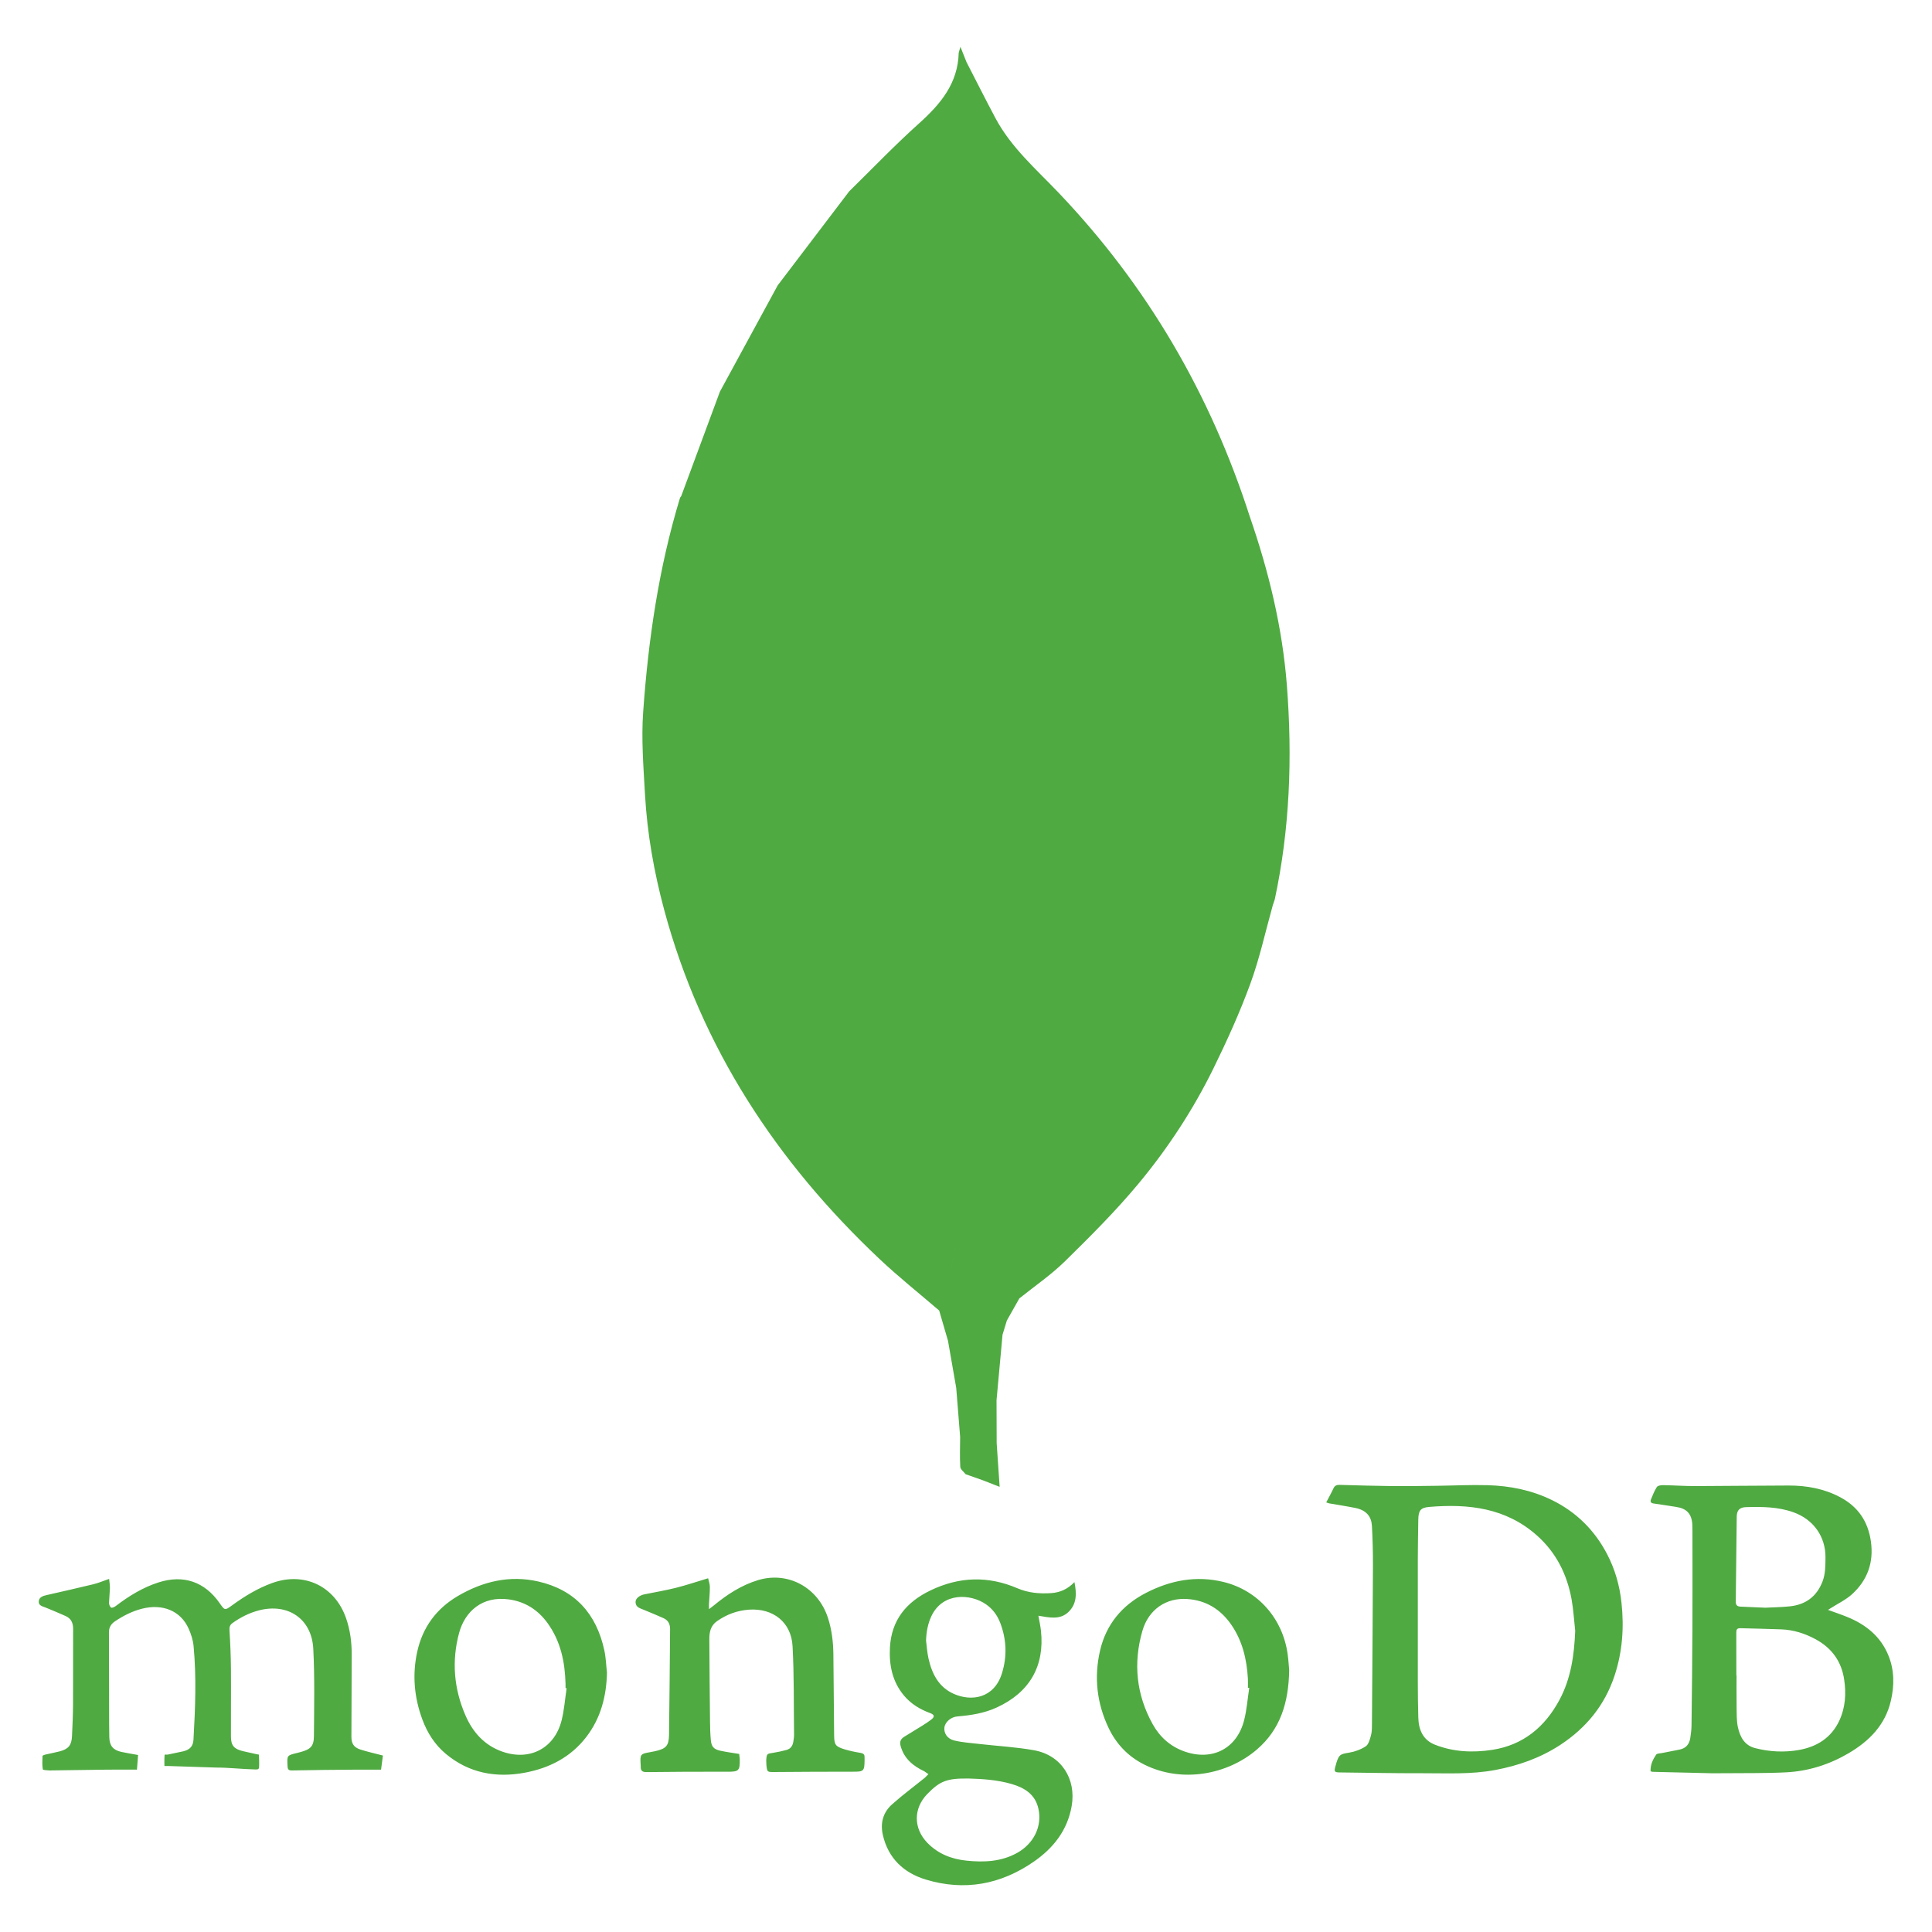
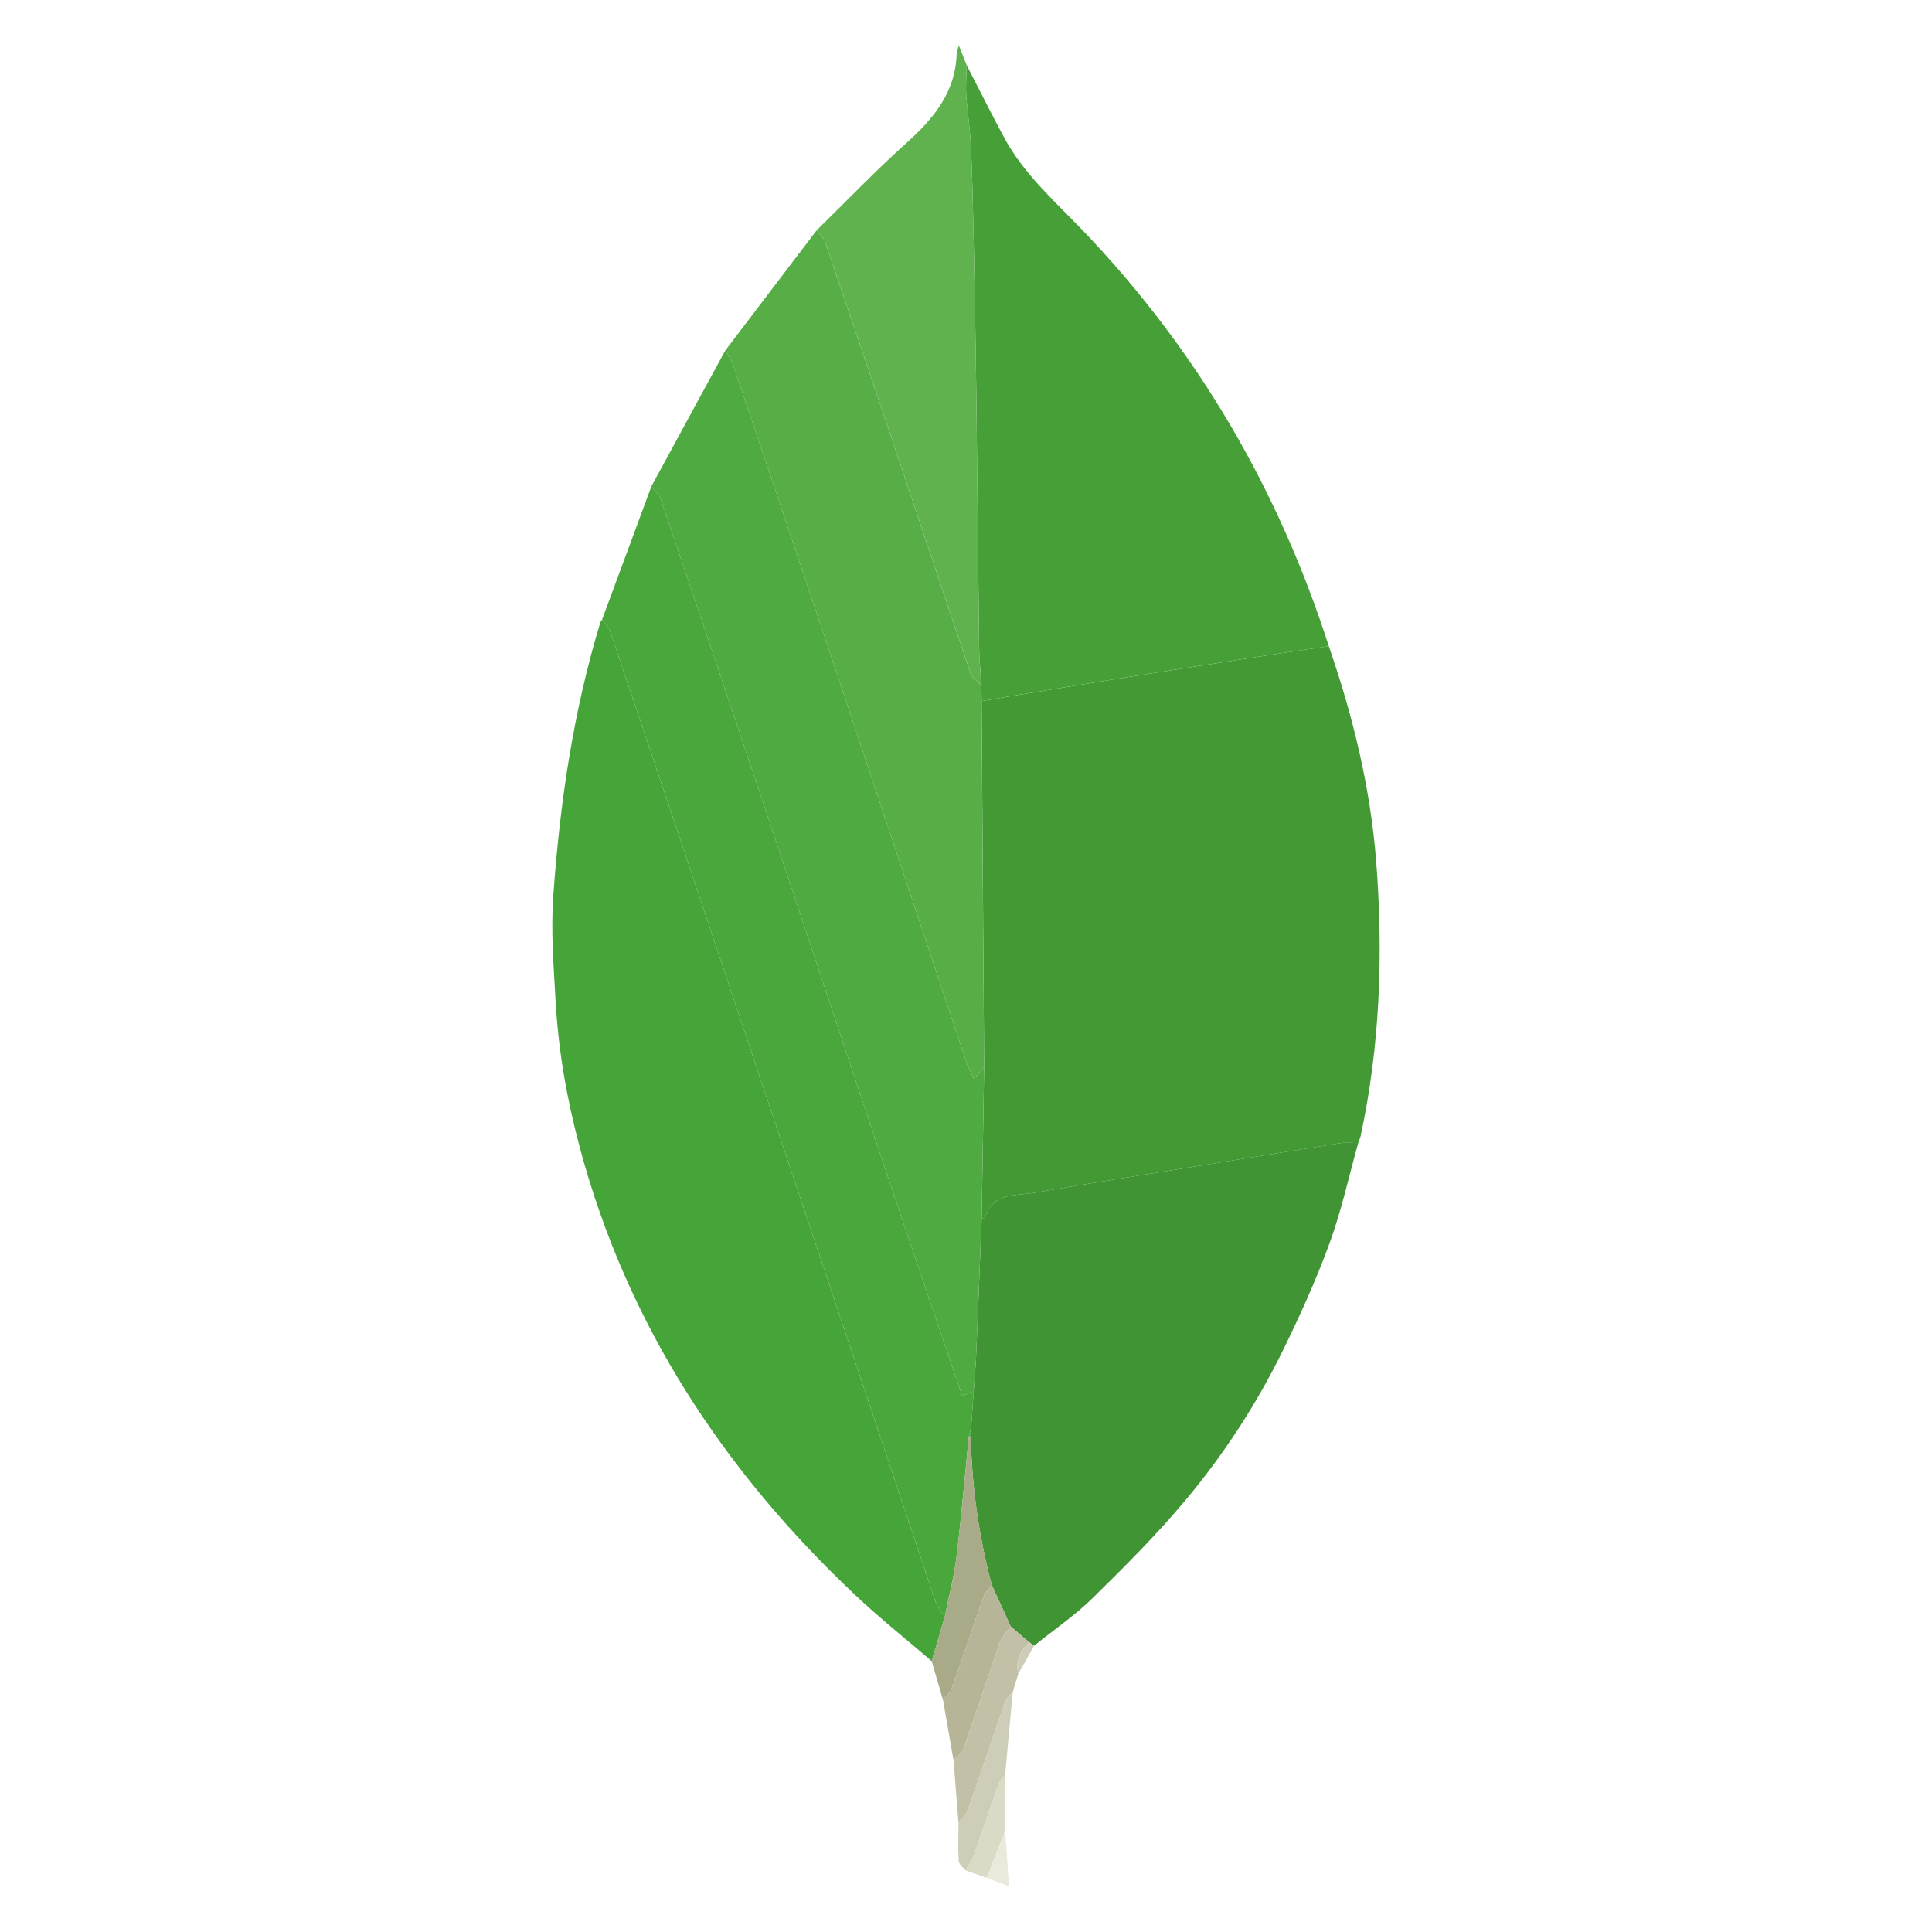
- <svg xmlns="http://www.w3.org/2000/svg" viewBox="0 0 128 128" id="mongodb">
-   <path fill="#4FAA41" fill-rule="evenodd" d="M82.803 34.23c-2.604-8.108-6.781-15.284-12.667-21.459-1.488-1.562-3.142-2.993-4.18-4.936-.656-1.23-1.281-2.477-1.92-3.715l-.406-1.021-.113.402c-.053 2.02-1.197 3.389-2.621 4.668-1.604 1.438-3.096 3-4.636 4.509l-4.736 6.229-3.829 7.042-2.561 6.915-.077.107c-1.409 4.629-2.104 9.389-2.445 14.195-.129 1.807.019 3.639.12 5.455.145 2.596.596 5.147 1.272 7.66 2.457 9.126 7.444 16.695 14.263 23.127 1.266 1.195 2.635 2.282 3.956 3.418l.585 2.008.544 3.116.26 3.253c-.003.66-.03 1.323.009 1.981.011.169.231.325.355.487l1.104.388 1.149.447-.197-2.891-.009-2.848.397-4.338.288-.944.825-1.461c1.018-.818 2.109-1.562 3.036-2.473 1.677-1.647 3.351-3.317 4.852-5.122 1.947-2.341 3.623-4.896 4.969-7.636.899-1.833 1.747-3.703 2.448-5.618.618-1.688 1.001-3.463 1.488-5.2l.128-.375c1.005-4.688 1.174-9.424.805-14.19-.297-3.841-1.2-7.548-2.456-11.18zm-19.9 50.275c.154-.771.345-1.538.484-2.312-.139.774-.329 1.541-.484 2.312zm3.417.532l-.646-1.415.646 1.415.949.811-.949-.811zM106.474 102.964c-.826-1.583-2.038-2.785-3.64-3.574-1.342-.66-2.785-.95-4.269-.992-1.112-.032-2.228.025-3.342.039-.989.012-1.979.029-2.968.02-1.163-.012-2.326-.047-3.489-.08-.193-.006-.33.033-.42.229-.141.305-.308.599-.481.933l.194.062c.577.102 1.157.189 1.731.304.738.147 1.07.571 1.104 1.193.05.886.07 1.774.067 2.662-.015 3.514-.04 7.028-.066 10.541-.002.232-.006.474-.069.692-.073.252-.152.578-.34.702-.325.216-.728.362-1.115.425-.561.092-.655.117-.83.669l-.076.276c-.084.301-.039.36.275.363 1.802.02 3.603.059 5.404.053 1.643-.006 3.286.094 4.923-.215 1.547-.291 2.991-.801 4.309-1.664 1.71-1.121 2.94-2.619 3.589-4.574.524-1.579.641-3.19.463-4.841-.121-1.139-.427-2.212-.954-3.223zm-3.157 9.661c-.964 1.794-2.402 2.992-4.457 3.308-1.287.197-2.576.14-3.803-.347-.777-.308-1.066-.979-1.09-1.772-.023-.777-.032-1.555-.033-2.332-.004-2.734-.004-5.468 0-8.201.002-.861.017-1.724.031-2.586.01-.606.137-.809.728-.858 2.596-.218 5.073.062 7.13 1.889 1.272 1.13 1.996 2.571 2.297 4.226.125.69.163 1.396.241 2.096-.063 1.598-.279 3.153-1.044 4.577zM125.106 109.664c-.512-1.246-1.482-2.027-2.701-2.527-.416-.171-.845-.312-1.294-.478l.157-.1c.485-.311 1.025-.562 1.443-.945 1.016-.931 1.438-2.102 1.24-3.493-.188-1.323-.848-2.294-2.027-2.924-1.07-.57-2.224-.778-3.418-.777-2.066.002-4.133.033-6.199.037-.712.001-1.424-.052-2.136-.062-.138-.002-.343.033-.402.125-.163.25-.271.538-.387.816-.067.162-.001.251.184.275.497.068.993.153 1.491.227.688.103 1.021.461 1.063 1.154l.009.411c.001 2.155.008 4.31-.001 6.465-.011 2.151-.035 4.304-.061 6.456-.003.271-.04.543-.079.812-.059.406-.276.686-.692.774l-1.177.232c-.139.028-.34.024-.397.11-.216.323-.39.676-.366 1.102l.121.033 3.953.097.793-.003c1.368-.016 2.738.011 4.104-.059 1.479-.074 2.868-.513 4.152-1.268 1.367-.805 2.419-1.866 2.793-3.462.24-1.019.241-2.044-.166-3.028zm-10.043-9.181c.006-.433.197-.621.627-.632 1.059-.029 2.111-.023 3.133.342 1.322.472 2.135 1.612 2.12 3.005-.007.535.001 1.065-.196 1.579-.389 1.012-1.135 1.546-2.193 1.65-.552.056-1.109.062-1.601.088l-1.642-.072c-.218-.008-.313-.104-.312-.328l.064-5.632zm6.806 13.494c-.529 1.151-1.493 1.756-2.7 1.966-.965.168-1.938.119-2.892-.127-.706-.181-.994-.748-1.135-1.377-.095-.421-.079-.922-.087-1.36-.013-.676-.003-2.079-.003-2.079h-.014c0-1 .003-1.866-.003-2.825-.001-.207.034-.31.287-.302.898.027 1.799.042 2.697.077.803.031 1.555.269 2.262.65 1.076.58 1.724 1.468 1.902 2.688.136.925.078 1.835-.314 2.689zM23.282 115.055l.019-5.437c.003-.818-.101-1.62-.369-2.396-.739-2.137-2.777-3.11-4.899-2.343-.965.349-1.83.878-2.656 1.478-.481.35-.481.35-.829-.149-.985-1.412-2.392-1.895-4.03-1.374-1.059.336-1.985.911-2.862 1.579-.082.062-.247.131-.296.094-.082-.061-.139-.206-.137-.315l.06-.966c.005-.203-.034-.407-.054-.62-.396.137-.712.274-1.043.354-1.023.25-2.053.48-3.082.715-.249.057-.512.132-.536.418-.025.281.246.328.456.412.442.178.881.367 1.318.559.367.162.504.455.502.849-.007 1.685.004 3.368-.006 5.053-.004.685-.036 1.369-.067 2.054-.028.607-.235.861-.823 1.014-.312.082-.629.137-.943.211-.069.016-.187.06-.188.094-.013.297-.029.601.021.89.01.052.324.052.498.072l.117-.007c1.212-.018 2.424-.037 3.637-.05.643-.007 1.285-.001 1.983-.001l.075-.97c-.4-.073-.757-.128-1.109-.205-.549-.12-.783-.411-.797-.965l-.01-.793c-.006-2.057-.014-4.113-.014-6.17 0-.299.124-.536.387-.715.557-.376 1.145-.675 1.796-.842 1.372-.351 2.562.137 3.09 1.304.167.368.298.775.335 1.175.194 2.062.11 4.126-.007 6.188-.025.445-.234.669-.673.778l-1.032.218c-.083.021-.204-.035-.21.034-.023.285-.01.722-.01.722h.246l3.142.103c.861-.002 1.723.102 2.583.124.154.003.291.026.3-.152.014-.282.002-.547-.011-.829l-.164-.029-.885-.199c-.597-.141-.803-.368-.805-.972-.007-1.489.013-2.977 0-4.465-.007-.851-.04-1.702-.095-2.551-.015-.226.02-.374.2-.501.53-.378 1.103-.669 1.732-.835 1.935-.51 3.519.551 3.619 2.546.098 1.924.057 3.855.042 5.783-.005.671-.227.874-.888 1.054l-.228.059c-.677.162-.671.162-.631.881.013.225.075.283.315.277 1.379-.031 2.758-.039 4.137-.051.564-.005 1.128 0 1.742 0l.125-.936c-.539-.143-1.036-.249-1.516-.406-.424-.144-.574-.4-.572-.848zM70.771 106.814c.568-.527.572-1.223.413-1.996-.45.471-.954.688-1.529.729-.771.055-1.528-.012-2.246-.319-1.942-.834-3.854-.775-5.76.14-1.603.768-2.589 1.965-2.688 3.78-.063 1.163.155 2.264.931 3.189.465.554 1.062.913 1.735 1.161.29.107.312.245.069.43-.178.137-.367.261-.557.38-.406.255-.815.507-1.226.754-.241.146-.323.332-.244.617.231.838.826 1.322 1.57 1.675l.271.189-.237.237c-.729.591-1.487 1.149-2.185 1.776-.586.527-.775 1.233-.598 2.012.357 1.555 1.388 2.517 2.851 2.959 2.557.774 4.958.33 7.147-1.185 1.298-.899 2.229-2.069 2.512-3.679.317-1.809-.688-3.379-2.487-3.703-1.19-.216-2.408-.278-3.612-.416-.562-.064-1.132-.102-1.679-.231-.465-.11-.696-.489-.653-.859.043-.364.43-.703.873-.738.892-.072 1.766-.211 2.588-.587 2.178-.996 3.189-2.74 2.936-5.088-.033-.316-.105-.628-.17-.996.697.117 1.41.294 1.975-.231zm-6.609 11.017c.886.026 1.894.081 2.868.366.857.25 1.562.688 1.77 1.645.251 1.156-.305 2.306-1.424 2.924-1.048.578-2.186.626-3.34.507-.988-.102-1.877-.444-2.589-1.174-.938-.961-.943-2.291-.004-3.249.839-.856 1.288-1.033 2.719-1.019zm2.217-6.962c-.516 1.651-2.018 1.879-3.195 1.351-1.003-.449-1.44-1.333-1.669-2.342-.089-.388-.11-.791-.162-1.188.021-.569.115-1.115.36-1.627.751-1.577 2.596-1.483 3.617-.769.438.306.743.722.934 1.215.424 1.104.467 2.229.115 3.36zM57.009 116.132c-.355-.057-.712-.131-1.057-.236-.608-.186-.682-.3-.689-.943-.018-1.792-.03-3.584-.05-5.375-.01-.806-.106-1.601-.353-2.371-.65-2.03-2.641-3.12-4.633-2.521-1.104.333-2.052.952-2.935 1.679l-.322.247.001-.331c.021-.381.062-.762.059-1.143-.002-.199-.078-.399-.115-.574-.753.227-1.428.455-2.117.629-.691.174-1.396.292-2.095.434-.347.07-.602.28-.596.519.009.337.288.402.532.503.442.181.883.364 1.32.558.312.139.439.397.436.732-.022 2.329-.036 4.659-.07 6.989-.01.736-.196.93-.92 1.092l-.316.063c-.67.115-.689.142-.643.849l.004.117c-.008.272.111.36.391.357 1.78-.021 3.561-.031 5.341-.024.763.003.845-.057.829-.841l-.036-.337c-.436-.073-.853-.126-1.261-.216-.427-.095-.58-.27-.62-.704-.037-.397-.049-.8-.053-1.2-.02-1.831-.036-3.662-.045-5.492-.002-.461.083-.889.507-1.186.643-.449 1.347-.709 2.125-.762 1.588-.109 2.795.832 2.881 2.415.106 1.953.074 3.913.099 5.87.002.146-.024.293-.044.438-.038.286-.178.501-.468.575-.283.074-.57.14-.859.184-.431.064-.44.061-.473.496l.011.293c.051.506.052.491.564.486 1.722-.014 3.443-.023 5.164-.021.72.002.771-.032.777-.774l-.002-.176c.011-.19-.074-.267-.269-.298zM81.061 104.809c-1.805-.441-3.517-.113-5.143.728-1.58.817-2.636 2.08-3.038 3.824-.406 1.763-.212 3.483.567 5.12.507 1.063 1.287 1.885 2.349 2.419 2.486 1.252 5.527.684 7.477-.991 1.539-1.321 2.104-3.08 2.138-5.257-.021-.218-.042-.638-.1-1.054-.327-2.37-1.968-4.231-4.25-4.789zm1.367 9.155c-.479 1.886-2.11 2.724-3.95 2.076-.939-.33-1.641-.961-2.113-1.814-1.086-1.96-1.295-4.044-.677-6.182.412-1.424 1.584-2.203 2.978-2.105 1.246.087 2.204.685 2.907 1.699.741 1.07 1.027 2.287 1.103 3.565.013.205.002.41.002.616l.088.01c-.11.713-.162 1.44-.338 2.135zM35.664 104.778c-1.899-.434-3.678-.005-5.326.96-1.425.834-2.346 2.08-2.699 3.708-.331 1.521-.196 3.016.343 4.473.328.888.825 1.669 1.554 2.278 1.535 1.281 3.329 1.605 5.238 1.248 1.616-.303 3.036-1.021 4.068-2.364.966-1.256 1.334-2.698 1.372-4.261-.057-.495-.071-.999-.176-1.482-.522-2.411-1.932-4.003-4.374-4.56zm1.549 9.18c-.463 1.876-2.12 2.735-3.947 2.087-1.173-.417-1.937-1.276-2.42-2.377-.774-1.769-.932-3.61-.431-5.476.384-1.427 1.541-2.478 3.312-2.226 1.087.154 1.935.709 2.567 1.592.854 1.191 1.135 2.555 1.174 3.988v.293l.072.011c-.105.704-.157 1.42-.327 2.108z" clip-rule="evenodd" />
+ <svg xmlns="http://www.w3.org/2000/svg" viewBox="0 0 128 128">
+   <path fill-rule="evenodd" clip-rule="evenodd" fill="#439934" d="M88.038 42.812c1.605 4.643 2.761 9.383 3.141 14.296.472 6.095.256 12.147-1.029 18.142-.035.165-.109.32-.164.48-.403.001-.814-.049-1.208.012-3.329.523-6.655 1.065-9.981 1.604-3.438.557-6.881 1.092-10.313 1.687-1.216.21-2.721-.041-3.212 1.641-.014.046-.154.054-.235.08l.166-10.051-.169-24.252 1.602-.275c2.62-.429 5.24-.864 7.862-1.281 3.129-.497 6.261-.98 9.392-1.465 1.381-.215 2.764-.412 4.148-.618z" />
+   <path fill-rule="evenodd" clip-rule="evenodd" fill="#45A538" d="M61.729 110.054c-1.69-1.453-3.439-2.842-5.059-4.37-8.717-8.222-15.093-17.899-18.233-29.566-.865-3.211-1.442-6.474-1.627-9.792-.13-2.322-.318-4.665-.154-6.975.437-6.144 1.325-12.229 3.127-18.147l.099-.138c.175.233.427.439.516.702 1.759 5.18 3.505 10.364 5.242 15.551 5.458 16.3 10.909 32.604 16.376 48.9.107.318.384.579.583.866l-.87 2.969z" />
+   <path fill-rule="evenodd" clip-rule="evenodd" fill="#46A037" d="M88.038 42.812c-1.384.206-2.768.403-4.149.616-3.131.485-6.263.968-9.392 1.465-2.622.417-5.242.852-7.862 1.281l-1.602.275-.012-1.045c-.053-.859-.144-1.717-.154-2.576-.069-5.478-.112-10.956-.18-16.434-.042-3.429-.105-6.857-.175-10.285-.043-2.13-.089-4.261-.185-6.388-.052-1.143-.236-2.28-.311-3.423-.042-.657.016-1.319.029-1.979.817 1.583 1.616 3.178 2.456 4.749 1.327 2.484 3.441 4.314 5.344 6.311 7.523 7.892 12.864 17.068 16.193 27.433z" />
+   <path fill-rule="evenodd" clip-rule="evenodd" fill="#409433" d="M65.036 80.753c.081-.026.222-.034.235-.08.491-1.682 1.996-1.431 3.212-1.641 3.432-.594 6.875-1.13 10.313-1.687 3.326-.539 6.652-1.081 9.981-1.604.394-.062.805-.011 1.208-.012-.622 2.22-1.112 4.488-1.901 6.647-.896 2.449-1.98 4.839-3.131 7.182a49.142 49.142 0 01-6.353 9.763c-1.919 2.308-4.058 4.441-6.202 6.548-1.185 1.165-2.582 2.114-3.882 3.161l-.337-.23-1.214-1.038-1.256-2.753a41.402 41.402 0 01-1.394-9.838l.023-.561.171-2.426c.057-.828.133-1.655.168-2.485.129-2.982.241-5.964.359-8.946z" />
+   <path fill-rule="evenodd" clip-rule="evenodd" fill="#4FAA41" d="M65.036 80.753c-.118 2.982-.23 5.964-.357 8.947-.035.83-.111 1.657-.168 2.485l-.765.289c-1.699-5.002-3.399-9.951-5.062-14.913-2.75-8.209-5.467-16.431-8.213-24.642a4498.887 4498.887 0 00-6.7-19.867c-.105-.31-.407-.552-.617-.826l4.896-9.002c.168.292.39.565.496.879a6167.476 6167.476 0 016.768 20.118c2.916 8.73 5.814 17.467 8.728 26.198.116.349.308.671.491 1.062l.67-.78-.167 10.052z" />
+   <path fill-rule="evenodd" clip-rule="evenodd" fill="#4AA73C" d="M43.155 32.227c.21.274.511.516.617.826a4498.887 4498.887 0 016.7 19.867c2.746 8.211 5.463 16.433 8.213 24.642 1.662 4.961 3.362 9.911 5.062 14.913l.765-.289-.171 2.426-.155.559c-.266 2.656-.49 5.318-.814 7.968-.163 1.328-.509 2.632-.772 3.947-.198-.287-.476-.548-.583-.866-5.467-16.297-10.918-32.6-16.376-48.9a3888.972 3888.972 0 00-5.242-15.551c-.089-.263-.34-.469-.516-.702l3.272-8.84z" />
+   <path fill-rule="evenodd" clip-rule="evenodd" fill="#57AE47" d="M65.202 70.702l-.67.78c-.183-.391-.375-.714-.491-1.062-2.913-8.731-5.812-17.468-8.728-26.198a6167.476 6167.476 0 00-6.768-20.118c-.105-.314-.327-.588-.496-.879l6.055-7.965c.191.255.463.482.562.769 1.681 4.921 3.347 9.848 5.003 14.778 1.547 4.604 3.071 9.215 4.636 13.813.105.308.47.526.714.786l.012 1.045c.058 8.082.115 16.167.171 24.251z" />
+   <path fill-rule="evenodd" clip-rule="evenodd" fill="#60B24F" d="M65.021 45.404c-.244-.26-.609-.478-.714-.786-1.565-4.598-3.089-9.209-4.636-13.813-1.656-4.93-3.322-9.856-5.003-14.778-.099-.287-.371-.514-.562-.769 1.969-1.928 3.877-3.925 5.925-5.764 1.821-1.634 3.285-3.386 3.352-5.968.003-.107.059-.214.145-.514l.519 1.306c-.013.661-.072 1.322-.029 1.979.075 1.143.259 2.28.311 3.423.096 2.127.142 4.258.185 6.388.069 3.428.132 6.856.175 10.285.067 5.478.111 10.956.18 16.434.008.861.098 1.718.152 2.577z" />
+   <path fill-rule="evenodd" clip-rule="evenodd" fill="#A9AA88" d="M62.598 107.085c.263-1.315.609-2.62.772-3.947.325-2.649.548-5.312.814-7.968l.066-.01.066.011a41.402 41.402 0 001.394 9.838c-.176.232-.425.439-.518.701-.727 2.05-1.412 4.116-2.143 6.166-.1.28-.378.498-.574.744l-.747-2.566.87-2.969z" />
+   <path fill-rule="evenodd" clip-rule="evenodd" fill="#B6B598" d="M62.476 112.621c.196-.246.475-.464.574-.744.731-2.05 1.417-4.115 2.143-6.166.093-.262.341-.469.518-.701l1.255 2.754c-.248.352-.59.669-.728 1.061l-2.404 7.059c-.099.283-.437.483-.663.722l-.695-3.985z" />
+   <path fill-rule="evenodd" clip-rule="evenodd" fill="#C2C1A7" d="M63.171 116.605c.227-.238.564-.439.663-.722l2.404-7.059c.137-.391.48-.709.728-1.061l1.215 1.037c-.587.58-.913 1.25-.717 2.097l-.369 1.208c-.168.207-.411.387-.494.624-.839 2.403-1.64 4.819-2.485 7.222-.107.305-.404.544-.614.812-.109-1.387-.22-2.771-.331-4.158z" />
+   <path fill-rule="evenodd" clip-rule="evenodd" fill="#CECDB7" d="M63.503 120.763c.209-.269.506-.508.614-.812.845-2.402 1.646-4.818 2.485-7.222.083-.236.325-.417.494-.624l-.509 5.545c-.136.157-.333.294-.398.477-.575 1.614-1.117 3.24-1.694 4.854-.119.333-.347.627-.525.938-.158-.207-.441-.407-.454-.623-.051-.841-.016-1.688-.013-2.533z" />
+   <path fill-rule="evenodd" clip-rule="evenodd" fill="#DBDAC7" d="M63.969 123.919c.178-.312.406-.606.525-.938.578-1.613 1.119-3.239 1.694-4.854.065-.183.263-.319.398-.477l.012 3.64-1.218 3.124-1.411-.495z" />
+   <path fill-rule="evenodd" clip-rule="evenodd" fill="#EBE9DC" d="M65.38 124.415l1.218-3.124.251 3.696-1.469-.572z" />
+   <path fill-rule="evenodd" clip-rule="evenodd" fill="#CECDB7" d="M67.464 110.898c-.196-.847.129-1.518.717-2.097l.337.23-1.054 1.867z" />
+   <path fill-rule="evenodd" clip-rule="evenodd" fill="#4FAA41" d="M64.316 95.172l-.066-.011-.066.01.155-.559-.023.56z" />
</svg>
